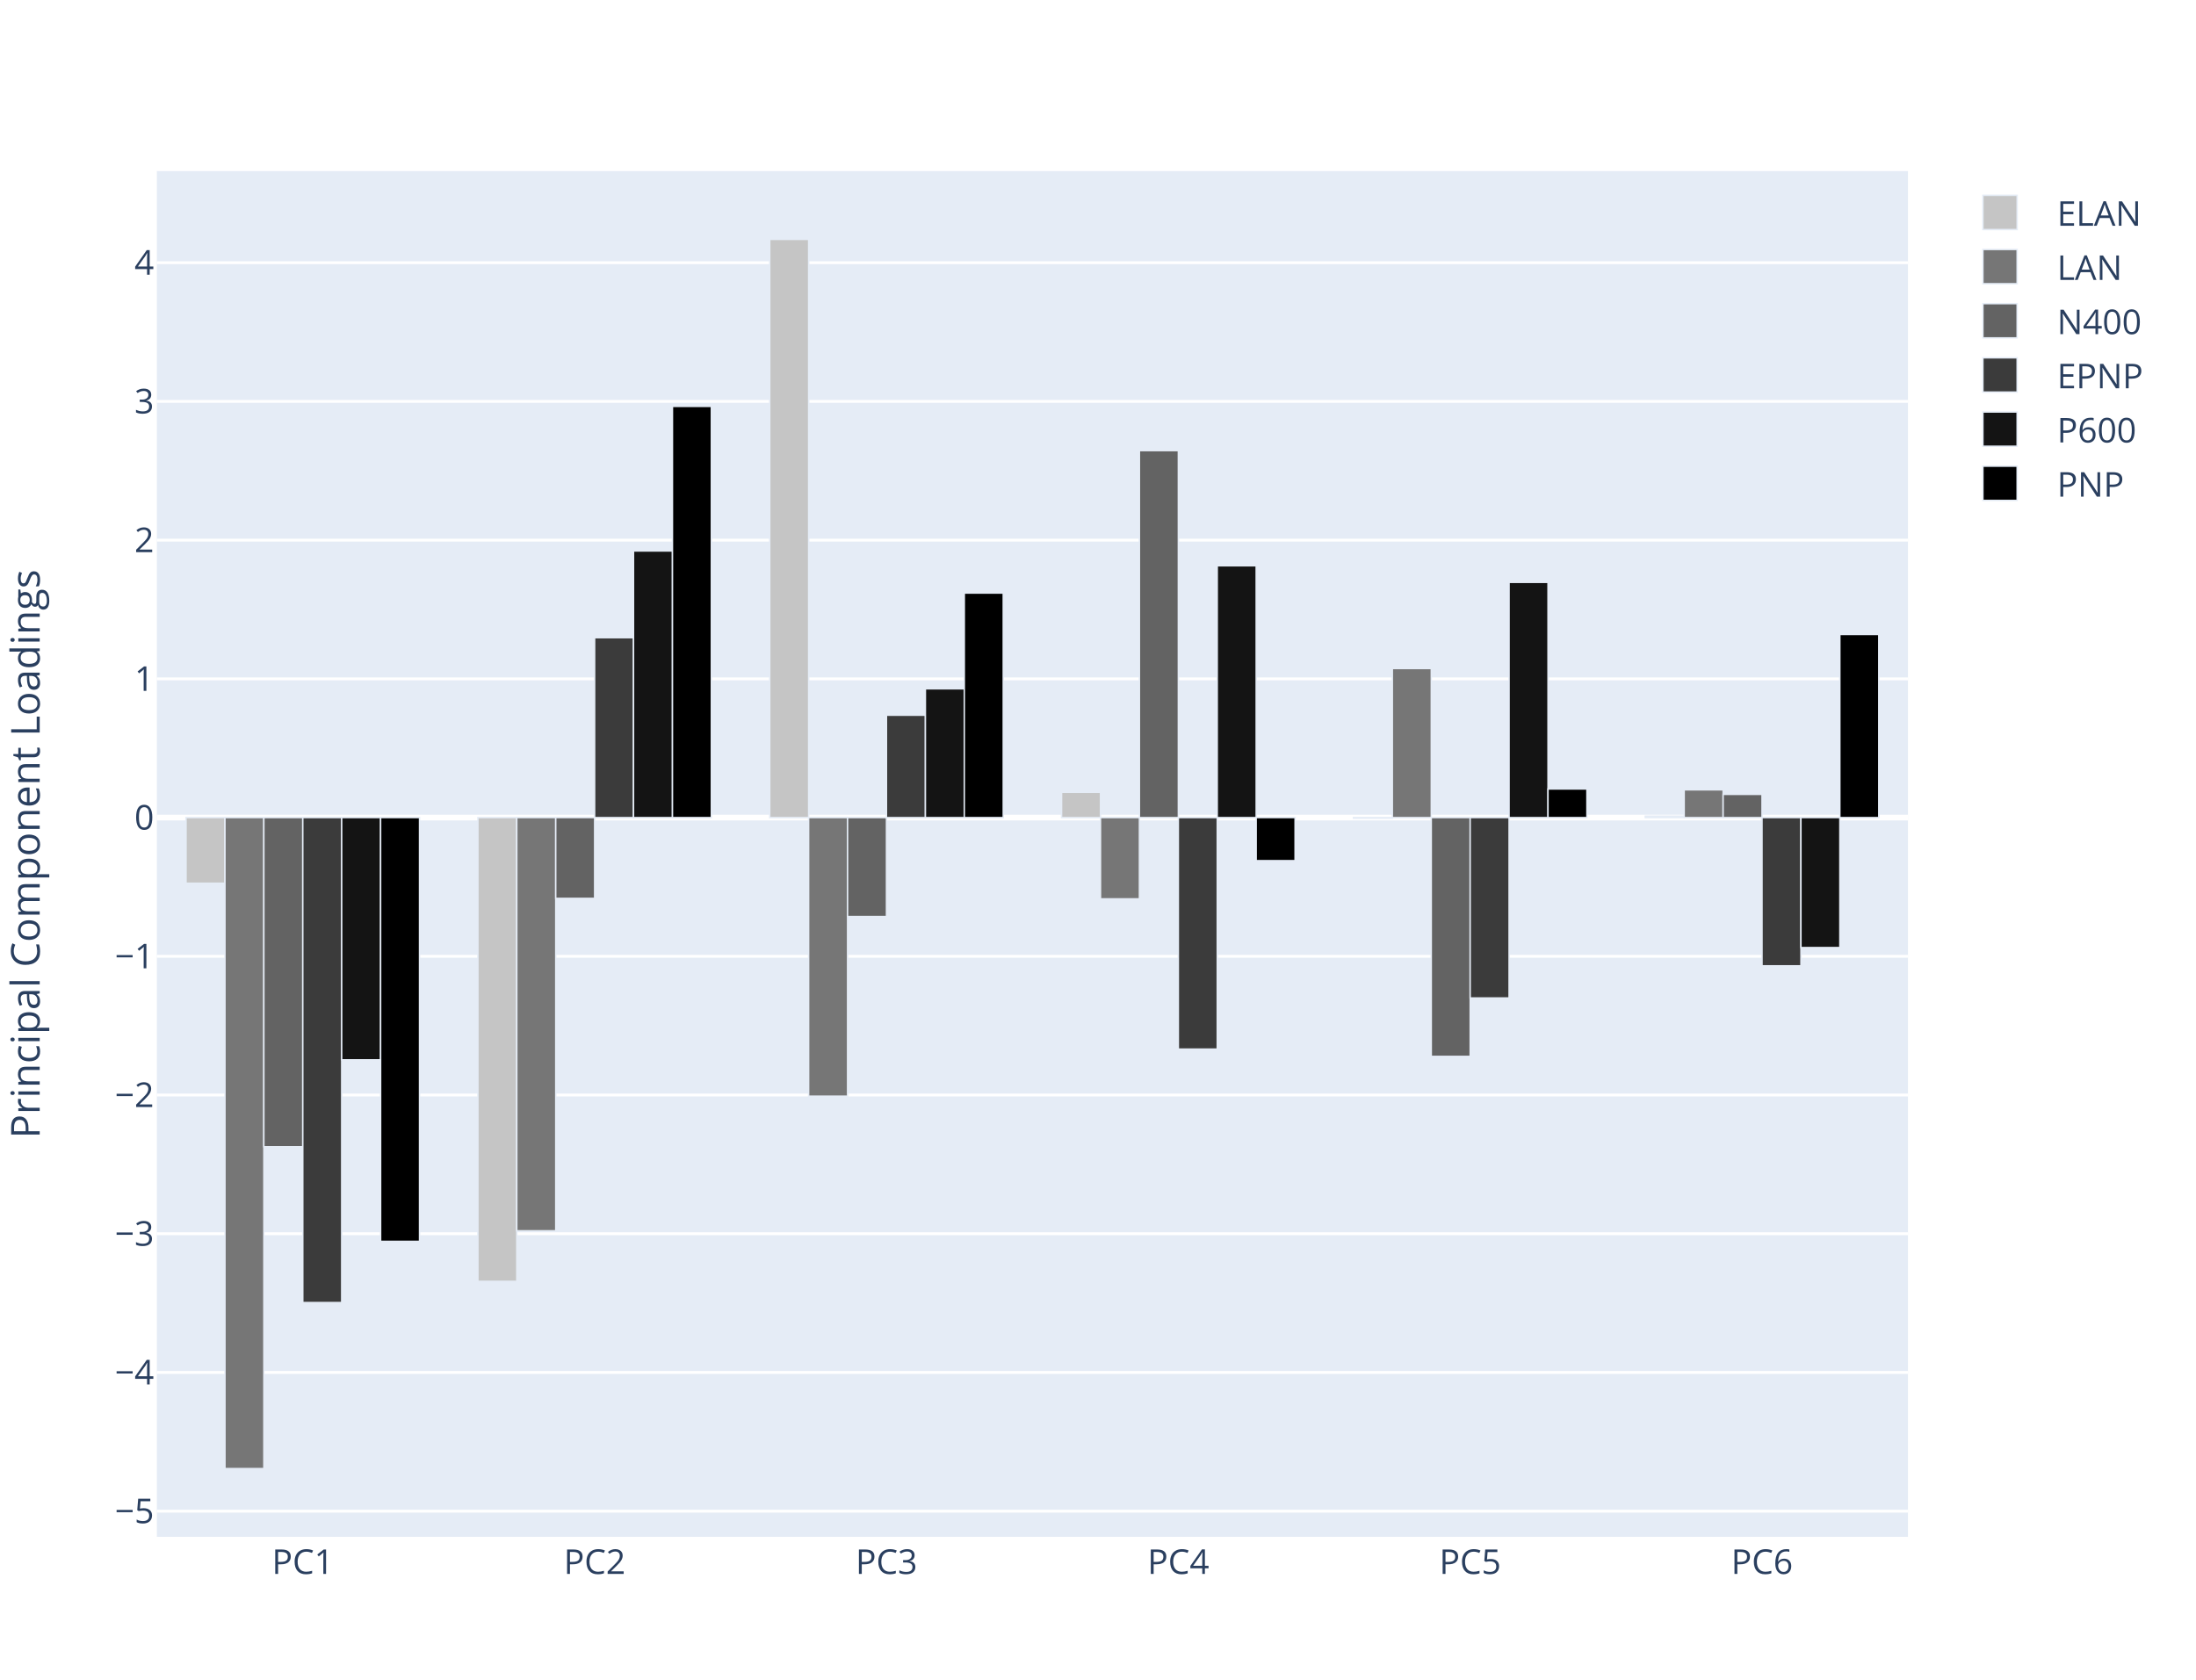
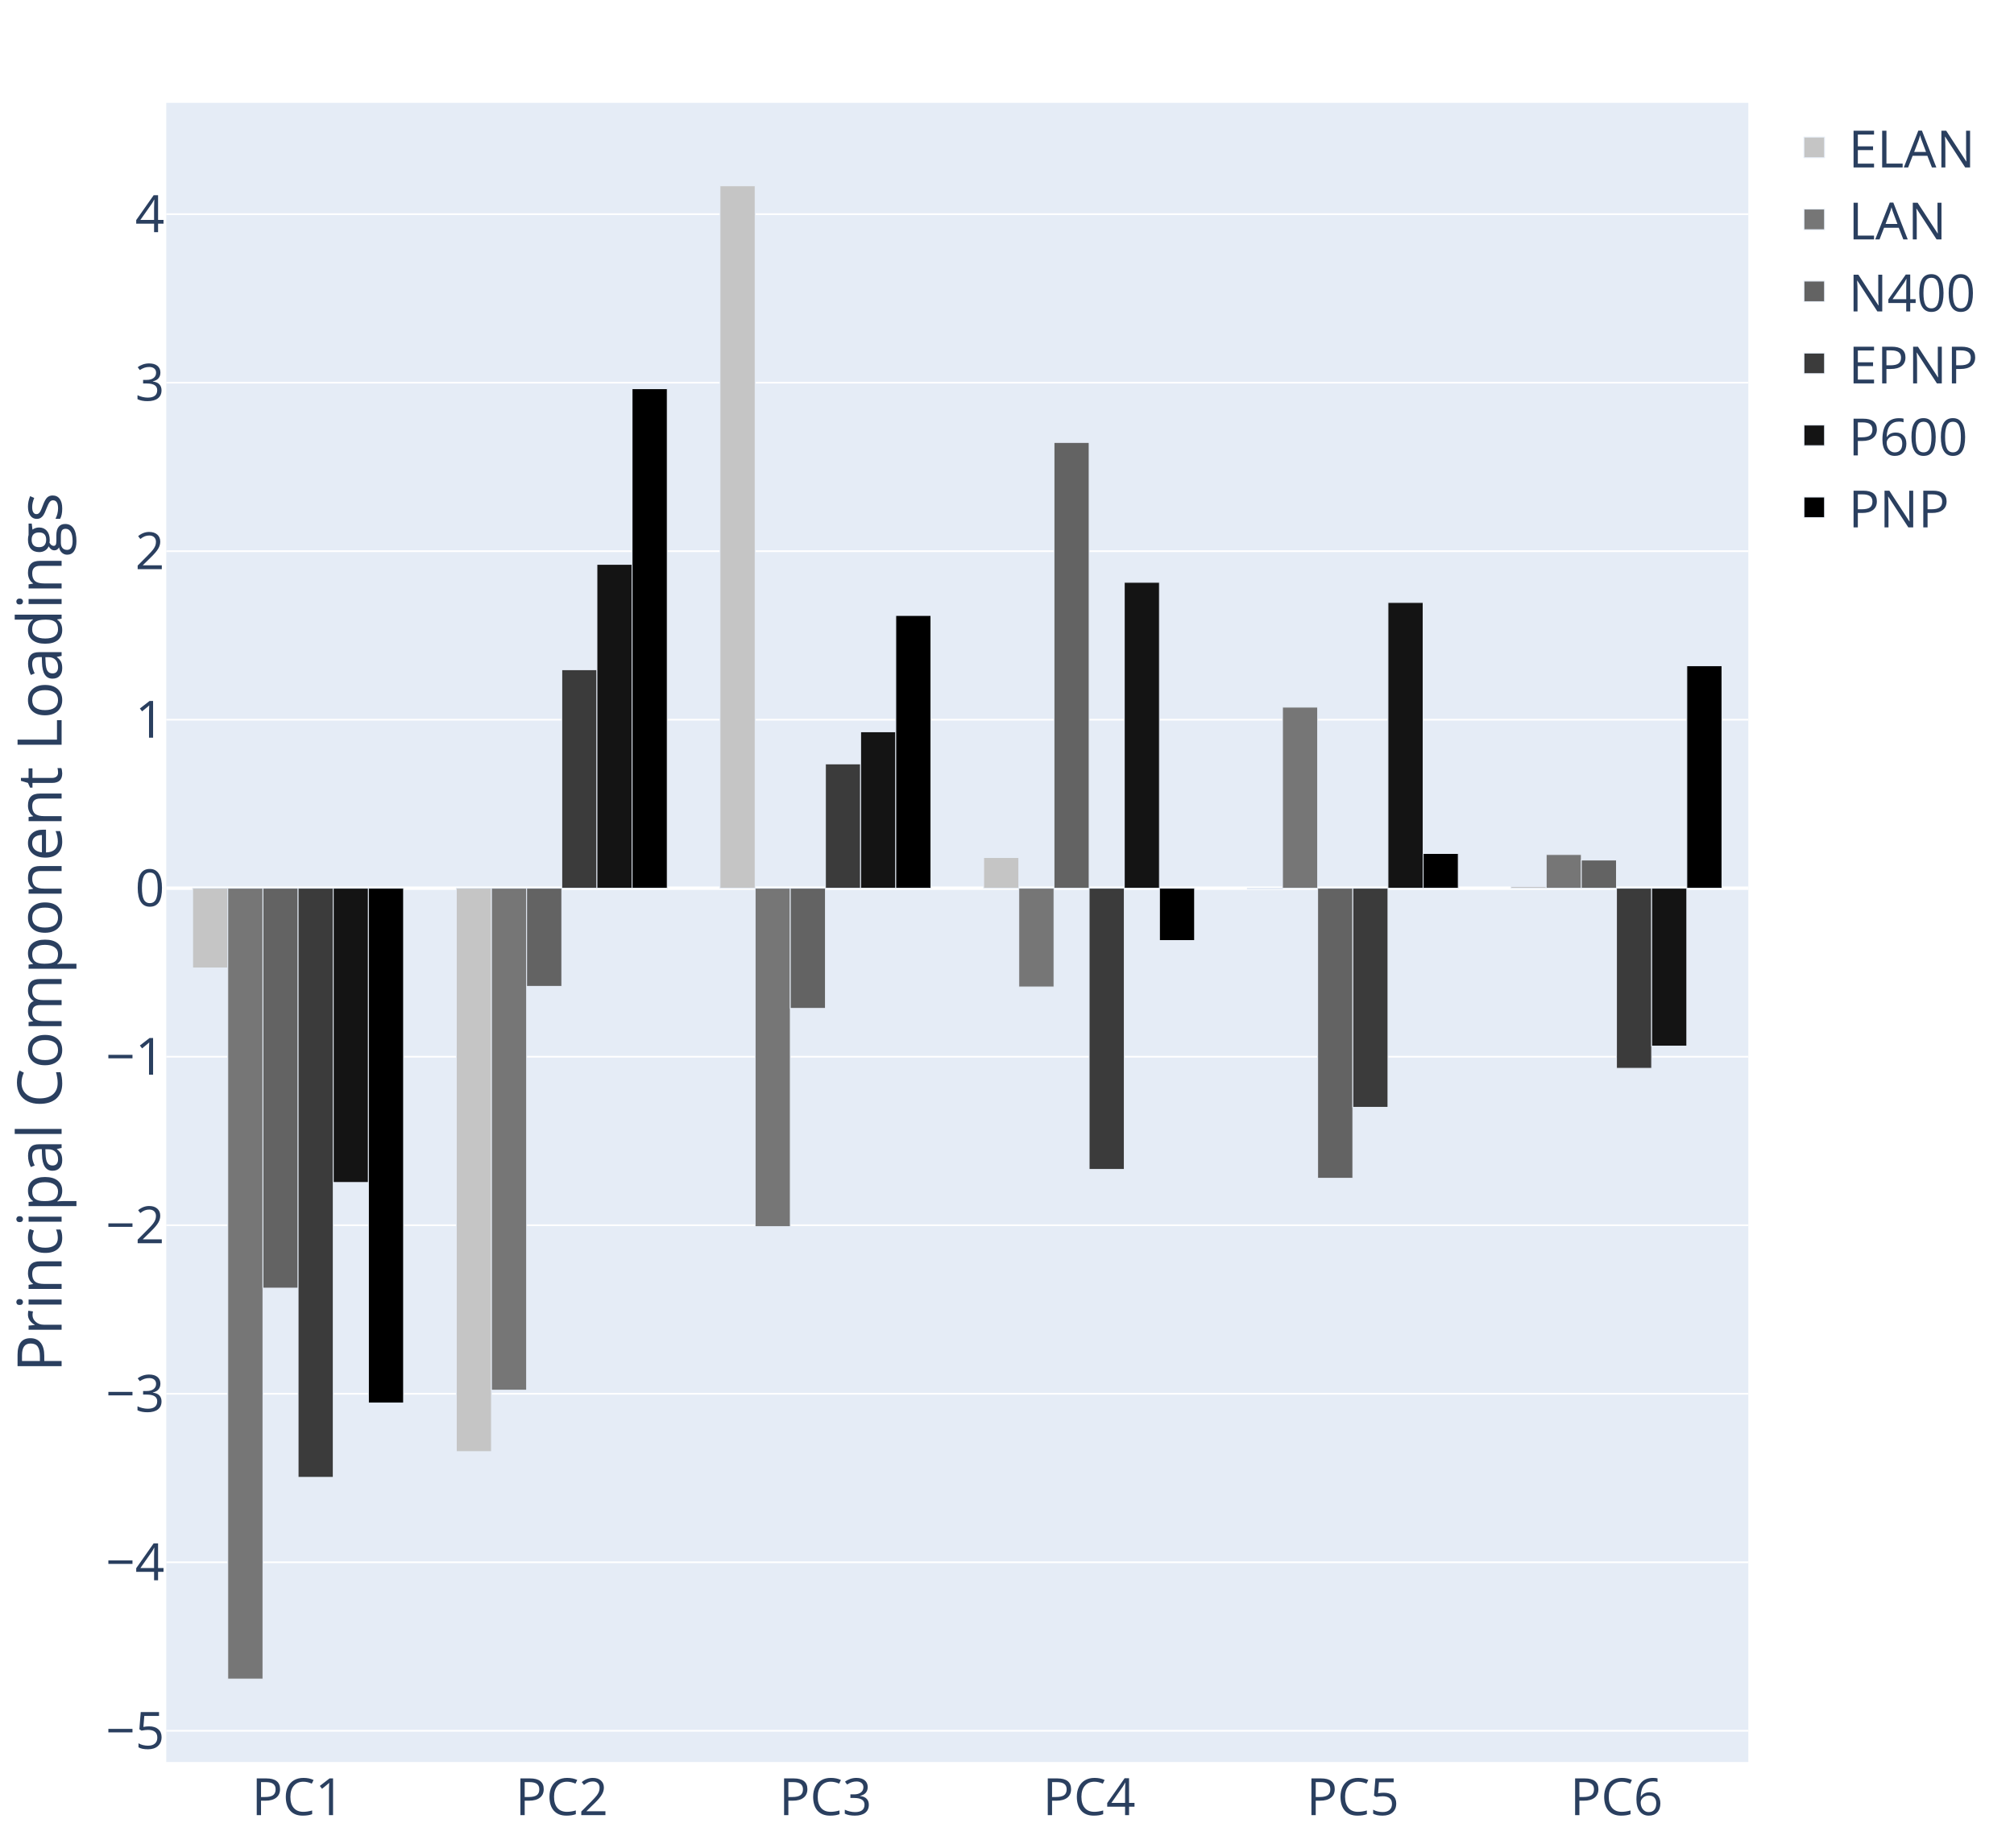
- <svg xmlns="http://www.w3.org/2000/svg" class="main-svg" width="770" height="589" style="">
-   <rect x="0" y="0" width="770" height="589" style="fill: rgb(255, 255, 255); fill-opacity: 1;" />
-   <defs id="defs-d20603">
+ <svg xmlns="http://www.w3.org/2000/svg" class="main-svg" width="1175" height="1078" style="">
+   <rect x="0" y="0" width="1175" height="1078" style="fill: rgb(255, 255, 255); fill-opacity: 1;" />
+   <defs id="defs-7749c0">
    <g class="clips">
-       <clipPath id="clipd20603xyplot" class="plotclip">
-         <rect width="614" height="479" />
+       <clipPath id="clip7749c0xyplot" class="plotclip">
+         <rect width="923" height="968" />
      </clipPath>
-       <clipPath class="axesclip" id="clipd20603x">
-         <rect x="55" y="0" width="614" height="589" />
+       <clipPath class="axesclip" id="clip7749c0x">
+         <rect x="97" y="0" width="923" height="1078" />
      </clipPath>
-       <clipPath class="axesclip" id="clipd20603y">
-         <rect x="0" y="60" width="770" height="479" />
+       <clipPath class="axesclip" id="clip7749c0y">
+         <rect x="0" y="60" width="1175" height="968" />
      </clipPath>
-       <clipPath class="axesclip" id="clipd20603xy">
-         <rect x="55" y="60" width="614" height="479" />
+       <clipPath class="axesclip" id="clip7749c0xy">
+         <rect x="97" y="60" width="923" height="968" />
      </clipPath>
    </g>
    <g class="gradients" />
    <g class="patterns" />
  </defs>
  <g class="bglayer">
-     <rect class="bg" x="55" y="60" width="614" height="479" style="fill: rgb(229, 236, 246); fill-opacity: 1; stroke-width: 0;" />
+     <rect class="bg" x="97" y="60" width="923" height="968" style="fill: rgb(229, 236, 246); fill-opacity: 1; stroke-width: 0;" />
  </g>
  <g class="layer-below">
    <g class="imagelayer" />
    <g class="shapelayer" />
  </g>
  <g class="cartesianlayer">
    <g class="subplot xy">
      <g class="layer-subplot">
        <g class="shapelayer" />
        <g class="imagelayer" />
      </g>
      <g class="gridlayer">
        <g class="x" />
        <g class="y">
-           <path class="ygrid crisp" transform="translate(0,529.99)" d="M55,0h614" style="stroke: rgb(255, 255, 255); stroke-opacity: 1; stroke-width: 1px;" />
-           <path class="ygrid crisp" transform="translate(0,481.34)" d="M55,0h614" style="stroke: rgb(255, 255, 255); stroke-opacity: 1; stroke-width: 1px;" />
-           <path class="ygrid crisp" transform="translate(0,432.69)" d="M55,0h614" style="stroke: rgb(255, 255, 255); stroke-opacity: 1; stroke-width: 1px;" />
-           <path class="ygrid crisp" transform="translate(0,384.04)" d="M55,0h614" style="stroke: rgb(255, 255, 255); stroke-opacity: 1; stroke-width: 1px;" />
-           <path class="ygrid crisp" transform="translate(0,335.39)" d="M55,0h614" style="stroke: rgb(255, 255, 255); stroke-opacity: 1; stroke-width: 1px;" />
-           <path class="ygrid crisp" transform="translate(0,238.09)" d="M55,0h614" style="stroke: rgb(255, 255, 255); stroke-opacity: 1; stroke-width: 1px;" />
-           <path class="ygrid crisp" transform="translate(0,189.44)" d="M55,0h614" style="stroke: rgb(255, 255, 255); stroke-opacity: 1; stroke-width: 1px;" />
-           <path class="ygrid crisp" transform="translate(0,140.78)" d="M55,0h614" style="stroke: rgb(255, 255, 255); stroke-opacity: 1; stroke-width: 1px;" />
-           <path class="ygrid crisp" transform="translate(0,92.13)" d="M55,0h614" style="stroke: rgb(255, 255, 255); stroke-opacity: 1; stroke-width: 1px;" />
+           <path class="ygrid crisp" transform="translate(0,1009.79)" d="M97,0h923" style="stroke: rgb(255, 255, 255); stroke-opacity: 1; stroke-width: 1px;" />
+           <path class="ygrid crisp" transform="translate(0,911.48)" d="M97,0h923" style="stroke: rgb(255, 255, 255); stroke-opacity: 1; stroke-width: 1px;" />
+           <path class="ygrid crisp" transform="translate(0,813.16)" d="M97,0h923" style="stroke: rgb(255, 255, 255); stroke-opacity: 1; stroke-width: 1px;" />
+           <path class="ygrid crisp" transform="translate(0,714.84)" d="M97,0h923" style="stroke: rgb(255, 255, 255); stroke-opacity: 1; stroke-width: 1px;" />
+           <path class="ygrid crisp" transform="translate(0,616.52)" d="M97,0h923" style="stroke: rgb(255, 255, 255); stroke-opacity: 1; stroke-width: 1px;" />
+           <path class="ygrid crisp" transform="translate(0,419.89)" d="M97,0h923" style="stroke: rgb(255, 255, 255); stroke-opacity: 1; stroke-width: 1px;" />
+           <path class="ygrid crisp" transform="translate(0,321.57)" d="M97,0h923" style="stroke: rgb(255, 255, 255); stroke-opacity: 1; stroke-width: 1px;" />
+           <path class="ygrid crisp" transform="translate(0,223.25)" d="M97,0h923" style="stroke: rgb(255, 255, 255); stroke-opacity: 1; stroke-width: 1px;" />
+           <path class="ygrid crisp" transform="translate(0,124.94)" d="M97,0h923" style="stroke: rgb(255, 255, 255); stroke-opacity: 1; stroke-width: 1px;" />
        </g>
      </g>
      <g class="zerolinelayer">
-         <path class="yzl zl crisp" transform="translate(0,286.74)" d="M55,0h614" style="stroke: rgb(255, 255, 255); stroke-opacity: 1; stroke-width: 2px;" />
+         <path class="yzl zl crisp" transform="translate(0,518.21)" d="M97,0h923" style="stroke: rgb(255, 255, 255); stroke-opacity: 1; stroke-width: 2px;" />
      </g>
      <path class="xlines-below" />
      <path class="ylines-below" />
      <g class="overlines-below" />
      <g class="xaxislayer-below" />
      <g class="yaxislayer-below" />
      <g class="overaxes-below" />
-       <g class="plot" transform="translate(55,60)" clip-path="url(#clipd20603xyplot)">
+       <g class="plot" transform="translate(97,60)" clip-path="url(#clip7749c0xyplot)">
        <g class="barlayer mlayer">
          <g class="trace bars" style="opacity: 1;">
            <g class="points">
              <g class="point">
-                 <path d="M10.23,226.74V249.76H23.88V226.74Z" style="vector-effect: non-scaling-stroke; opacity: 1; stroke-width: 0.5px; fill: rgb(197, 197, 197); fill-opacity: 1; stroke: rgb(229, 236, 246); stroke-opacity: 1;" />
-               </g>
-               <g class="point">
-                 <path d="M112.57,226.74V389.39H126.21V226.74Z" style="vector-effect: non-scaling-stroke; opacity: 1; stroke-width: 0.5px; fill: rgb(197, 197, 197); fill-opacity: 1; stroke: rgb(229, 236, 246); stroke-opacity: 1;" />
-               </g>
-               <g class="point">
-                 <path d="M214.9,226.74V23.95H228.54V226.74Z" style="vector-effect: non-scaling-stroke; opacity: 1; stroke-width: 0.5px; fill: rgb(197, 197, 197); fill-opacity: 1; stroke: rgb(229, 236, 246); stroke-opacity: 1;" />
-               </g>
-               <g class="point">
-                 <path d="M317.23,226.74V217.88H330.88V226.74Z" style="vector-effect: non-scaling-stroke; opacity: 1; stroke-width: 0.5px; fill: rgb(197, 197, 197); fill-opacity: 1; stroke: rgb(229, 236, 246); stroke-opacity: 1;" />
-               </g>
-               <g class="point">
-                 <path d="M419.57,226.74V226.95H433.21V226.74Z" style="vector-effect: non-scaling-stroke; opacity: 1; stroke-width: 0.5px; fill: rgb(197, 197, 197); fill-opacity: 1; stroke: rgb(229, 236, 246); stroke-opacity: 1;" />
-               </g>
-               <g class="point">
-                 <path d="M521.9,226.74V226.24H535.54V226.74Z" style="vector-effect: non-scaling-stroke; opacity: 1; stroke-width: 0.5px; fill: rgb(197, 197, 197); fill-opacity: 1; stroke: rgb(229, 236, 246); stroke-opacity: 1;" />
-               </g>
-             </g>
-           </g>
-           <g class="trace bars" style="opacity: 1;">
-             <g class="points">
-               <g class="point">
-                 <path d="M23.88,226.74V455.05H37.52V226.74Z" style="vector-effect: non-scaling-stroke; opacity: 1; stroke-width: 0.5px; fill: rgb(118, 118, 118); fill-opacity: 1; stroke: rgb(229, 236, 246); stroke-opacity: 1;" />
-               </g>
-               <g class="point">
-                 <path d="M126.21,226.74V371.66H139.86V226.74Z" style="vector-effect: non-scaling-stroke; opacity: 1; stroke-width: 0.5px; fill: rgb(118, 118, 118); fill-opacity: 1; stroke: rgb(229, 236, 246); stroke-opacity: 1;" />
-               </g>
-               <g class="point">
-                 <path d="M228.54,226.74V324.44H242.19V226.74Z" style="vector-effect: non-scaling-stroke; opacity: 1; stroke-width: 0.5px; fill: rgb(118, 118, 118); fill-opacity: 1; stroke: rgb(229, 236, 246); stroke-opacity: 1;" />
-               </g>
-               <g class="point">
-                 <path d="M330.88,226.74V255.24H344.52V226.74Z" style="vector-effect: non-scaling-stroke; opacity: 1; stroke-width: 0.5px; fill: rgb(118, 118, 118); fill-opacity: 1; stroke: rgb(229, 236, 246); stroke-opacity: 1;" />
-               </g>
-               <g class="point">
-                 <path d="M433.21,226.74V174.46H446.86V226.74Z" style="vector-effect: non-scaling-stroke; opacity: 1; stroke-width: 0.5px; fill: rgb(118, 118, 118); fill-opacity: 1; stroke: rgb(229, 236, 246); stroke-opacity: 1;" />
-               </g>
-               <g class="point">
-                 <path d="M535.54,226.74V217.01H549.19V226.74Z" style="vector-effect: non-scaling-stroke; opacity: 1; stroke-width: 0.5px; fill: rgb(118, 118, 118); fill-opacity: 1; stroke: rgb(229, 236, 246); stroke-opacity: 1;" />
-               </g>
-             </g>
-           </g>
-           <g class="trace bars" style="opacity: 1;">
-             <g class="points">
-               <g class="point">
-                 <path d="M37.52,226.74V342.19H51.17V226.74Z" style="vector-effect: non-scaling-stroke; opacity: 1; stroke-width: 0.5px; fill: rgb(99, 99, 99); fill-opacity: 1; stroke: rgb(229, 236, 246); stroke-opacity: 1;" />
-               </g>
-               <g class="point">
-                 <path d="M139.86,226.74V255.07H153.5V226.74Z" style="vector-effect: non-scaling-stroke; opacity: 1; stroke-width: 0.5px; fill: rgb(99, 99, 99); fill-opacity: 1; stroke: rgb(229, 236, 246); stroke-opacity: 1;" />
-               </g>
-               <g class="point">
-                 <path d="M242.19,226.74V261.44H255.83V226.74Z" style="vector-effect: non-scaling-stroke; opacity: 1; stroke-width: 0.5px; fill: rgb(99, 99, 99); fill-opacity: 1; stroke: rgb(229, 236, 246); stroke-opacity: 1;" />
-               </g>
-               <g class="point">
-                 <path d="M344.52,226.74V98.04H358.17V226.74Z" style="vector-effect: non-scaling-stroke; opacity: 1; stroke-width: 0.5px; fill: rgb(99, 99, 99); fill-opacity: 1; stroke: rgb(229, 236, 246); stroke-opacity: 1;" />
-               </g>
-               <g class="point">
-                 <path d="M446.86,226.74V310.49H460.5V226.74Z" style="vector-effect: non-scaling-stroke; opacity: 1; stroke-width: 0.5px; fill: rgb(99, 99, 99); fill-opacity: 1; stroke: rgb(229, 236, 246); stroke-opacity: 1;" />
-               </g>
-               <g class="point">
-                 <path d="M549.19,226.74V218.6H562.83V226.74Z" style="vector-effect: non-scaling-stroke; opacity: 1; stroke-width: 0.5px; fill: rgb(99, 99, 99); fill-opacity: 1; stroke: rgb(229, 236, 246); stroke-opacity: 1;" />
-               </g>
-             </g>
-           </g>
-           <g class="trace bars" style="opacity: 1;">
-             <g class="points">
-               <g class="point">
-                 <path d="M51.17,226.74V396.82H64.81V226.74Z" style="vector-effect: non-scaling-stroke; opacity: 1; stroke-width: 0.5px; fill: rgb(59, 59, 59); fill-opacity: 1; stroke: rgb(229, 236, 246); stroke-opacity: 1;" />
-               </g>
-               <g class="point">
-                 <path d="M153.5,226.74V163.65H167.14V226.74Z" style="vector-effect: non-scaling-stroke; opacity: 1; stroke-width: 0.5px; fill: rgb(59, 59, 59); fill-opacity: 1; stroke: rgb(229, 236, 246); stroke-opacity: 1;" />
-               </g>
-               <g class="point">
-                 <path d="M255.83,226.74V190.84H269.48V226.74Z" style="vector-effect: non-scaling-stroke; opacity: 1; stroke-width: 0.5px; fill: rgb(59, 59, 59); fill-opacity: 1; stroke: rgb(229, 236, 246); stroke-opacity: 1;" />
-               </g>
-               <g class="point">
-                 <path d="M358.17,226.74V307.93H371.81V226.74Z" style="vector-effect: non-scaling-stroke; opacity: 1; stroke-width: 0.5px; fill: rgb(59, 59, 59); fill-opacity: 1; stroke: rgb(229, 236, 246); stroke-opacity: 1;" />
-               </g>
-               <g class="point">
-                 <path d="M460.5,226.74V290H474.14V226.74Z" style="vector-effect: non-scaling-stroke; opacity: 1; stroke-width: 0.5px; fill: rgb(59, 59, 59); fill-opacity: 1; stroke: rgb(229, 236, 246); stroke-opacity: 1;" />
-               </g>
-               <g class="point">
-                 <path d="M562.83,226.74V278.73H576.48V226.74Z" style="vector-effect: non-scaling-stroke; opacity: 1; stroke-width: 0.5px; fill: rgb(59, 59, 59); fill-opacity: 1; stroke: rgb(229, 236, 246); stroke-opacity: 1;" />
-               </g>
-             </g>
-           </g>
-           <g class="trace bars" style="opacity: 1;">
-             <g class="points">
-               <g class="point">
-                 <path d="M64.81,226.74V311.7H78.46V226.74Z" style="vector-effect: non-scaling-stroke; opacity: 1; stroke-width: 0.5px; fill: rgb(20, 20, 20); fill-opacity: 1; stroke: rgb(229, 236, 246); stroke-opacity: 1;" />
-               </g>
-               <g class="point">
-                 <path d="M167.14,226.74V133.24H180.79V226.74Z" style="vector-effect: non-scaling-stroke; opacity: 1; stroke-width: 0.5px; fill: rgb(20, 20, 20); fill-opacity: 1; stroke: rgb(229, 236, 246); stroke-opacity: 1;" />
-               </g>
-               <g class="point">
-                 <path d="M269.48,226.74V181.58H283.12V226.74Z" style="vector-effect: non-scaling-stroke; opacity: 1; stroke-width: 0.5px; fill: rgb(20, 20, 20); fill-opacity: 1; stroke: rgb(229, 236, 246); stroke-opacity: 1;" />
-               </g>
-               <g class="point">
-                 <path d="M371.81,226.74V138.43H385.46V226.74Z" style="vector-effect: non-scaling-stroke; opacity: 1; stroke-width: 0.5px; fill: rgb(20, 20, 20); fill-opacity: 1; stroke: rgb(229, 236, 246); stroke-opacity: 1;" />
-               </g>
-               <g class="point">
-                 <path d="M474.14,226.74V144.24H487.79V226.74Z" style="vector-effect: non-scaling-stroke; opacity: 1; stroke-width: 0.5px; fill: rgb(20, 20, 20); fill-opacity: 1; stroke: rgb(229, 236, 246); stroke-opacity: 1;" />
-               </g>
-               <g class="point">
-                 <path d="M576.48,226.74V272.32H590.12V226.74Z" style="vector-effect: non-scaling-stroke; opacity: 1; stroke-width: 0.5px; fill: rgb(20, 20, 20); fill-opacity: 1; stroke: rgb(229, 236, 246); stroke-opacity: 1;" />
-               </g>
-             </g>
-           </g>
-           <g class="trace bars" style="opacity: 1;">
-             <g class="points">
-               <g class="point">
-                 <path d="M78.46,226.74V375.36H92.1V226.74Z" style="vector-effect: non-scaling-stroke; opacity: 1; stroke-width: 0.5px; fill: rgb(0, 0, 0); fill-opacity: 1; stroke: rgb(229, 236, 246); stroke-opacity: 1;" />
-               </g>
-               <g class="point">
-                 <path d="M180.79,226.74V82.53H194.43V226.74Z" style="vector-effect: non-scaling-stroke; opacity: 1; stroke-width: 0.5px; fill: rgb(0, 0, 0); fill-opacity: 1; stroke: rgb(229, 236, 246); stroke-opacity: 1;" />
-               </g>
-               <g class="point">
-                 <path d="M283.12,226.74V148H296.77V226.74Z" style="vector-effect: non-scaling-stroke; opacity: 1; stroke-width: 0.5px; fill: rgb(0, 0, 0); fill-opacity: 1; stroke: rgb(229, 236, 246); stroke-opacity: 1;" />
-               </g>
-               <g class="point">
-                 <path d="M385.46,226.74V241.84H399.1V226.74Z" style="vector-effect: non-scaling-stroke; opacity: 1; stroke-width: 0.5px; fill: rgb(0, 0, 0); fill-opacity: 1; stroke: rgb(229, 236, 246); stroke-opacity: 1;" />
-               </g>
-               <g class="point">
-                 <path d="M487.79,226.74V216.71H501.43V226.74Z" style="vector-effect: non-scaling-stroke; opacity: 1; stroke-width: 0.5px; fill: rgb(0, 0, 0); fill-opacity: 1; stroke: rgb(229, 236, 246); stroke-opacity: 1;" />
-               </g>
-               <g class="point">
-                 <path d="M590.12,226.74V162.51H603.77V226.74Z" style="vector-effect: non-scaling-stroke; opacity: 1; stroke-width: 0.5px; fill: rgb(0, 0, 0); fill-opacity: 1; stroke: rgb(229, 236, 246); stroke-opacity: 1;" />
+                 <path d="M15.38,458.21V504.74H35.89V458.21Z" style="vector-effect: non-scaling-stroke; opacity: 1; stroke-width: 0.5px; fill: rgb(197, 197, 197); fill-opacity: 1; stroke: rgb(229, 236, 246); stroke-opacity: 1;" />
+               </g>
+               <g class="point">
+                 <path d="M169.22,458.21V786.91H189.73V458.21Z" style="vector-effect: non-scaling-stroke; opacity: 1; stroke-width: 0.5px; fill: rgb(197, 197, 197); fill-opacity: 1; stroke: rgb(229, 236, 246); stroke-opacity: 1;" />
+               </g>
+               <g class="point">
+                 <path d="M323.05,458.21V48.4H343.56V458.21Z" style="vector-effect: non-scaling-stroke; opacity: 1; stroke-width: 0.5px; fill: rgb(197, 197, 197); fill-opacity: 1; stroke: rgb(229, 236, 246); stroke-opacity: 1;" />
+               </g>
+               <g class="point">
+                 <path d="M476.88,458.21V440.31H497.39V458.21Z" style="vector-effect: non-scaling-stroke; opacity: 1; stroke-width: 0.5px; fill: rgb(197, 197, 197); fill-opacity: 1; stroke: rgb(229, 236, 246); stroke-opacity: 1;" />
+               </g>
+               <g class="point">
+                 <path d="M630.72,458.21V458.63H651.23V458.21Z" style="vector-effect: non-scaling-stroke; opacity: 1; stroke-width: 0.5px; fill: rgb(197, 197, 197); fill-opacity: 1; stroke: rgb(229, 236, 246); stroke-opacity: 1;" />
+               </g>
+               <g class="point">
+                 <path d="M784.55,458.21V457.21H805.06V458.21Z" style="vector-effect: non-scaling-stroke; opacity: 1; stroke-width: 0.5px; fill: rgb(197, 197, 197); fill-opacity: 1; stroke: rgb(229, 236, 246); stroke-opacity: 1;" />
+               </g>
+             </g>
+           </g>
+           <g class="trace bars" style="opacity: 1;">
+             <g class="points">
+               <g class="point">
+                 <path d="M35.89,458.21V919.6H56.41V458.21Z" style="vector-effect: non-scaling-stroke; opacity: 1; stroke-width: 0.5px; fill: rgb(118, 118, 118); fill-opacity: 1; stroke: rgb(229, 236, 246); stroke-opacity: 1;" />
+               </g>
+               <g class="point">
+                 <path d="M189.73,458.21V751.08H210.24V458.21Z" style="vector-effect: non-scaling-stroke; opacity: 1; stroke-width: 0.5px; fill: rgb(118, 118, 118); fill-opacity: 1; stroke: rgb(229, 236, 246); stroke-opacity: 1;" />
+               </g>
+               <g class="point">
+                 <path d="M343.56,458.21V655.66H364.07V458.21Z" style="vector-effect: non-scaling-stroke; opacity: 1; stroke-width: 0.5px; fill: rgb(118, 118, 118); fill-opacity: 1; stroke: rgb(229, 236, 246); stroke-opacity: 1;" />
+               </g>
+               <g class="point">
+                 <path d="M497.39,458.21V515.82H517.91V458.21Z" style="vector-effect: non-scaling-stroke; opacity: 1; stroke-width: 0.5px; fill: rgb(118, 118, 118); fill-opacity: 1; stroke: rgb(229, 236, 246); stroke-opacity: 1;" />
+               </g>
+               <g class="point">
+                 <path d="M651.23,458.21V352.57H671.74V458.21Z" style="vector-effect: non-scaling-stroke; opacity: 1; stroke-width: 0.5px; fill: rgb(118, 118, 118); fill-opacity: 1; stroke: rgb(229, 236, 246); stroke-opacity: 1;" />
+               </g>
+               <g class="point">
+                 <path d="M805.06,458.21V438.56H825.57V458.21Z" style="vector-effect: non-scaling-stroke; opacity: 1; stroke-width: 0.5px; fill: rgb(118, 118, 118); fill-opacity: 1; stroke: rgb(229, 236, 246); stroke-opacity: 1;" />
+               </g>
+             </g>
+           </g>
+           <g class="trace bars" style="opacity: 1;">
+             <g class="points">
+               <g class="point">
+                 <path d="M56.41,458.21V691.52H76.92V458.21Z" style="vector-effect: non-scaling-stroke; opacity: 1; stroke-width: 0.5px; fill: rgb(99, 99, 99); fill-opacity: 1; stroke: rgb(229, 236, 246); stroke-opacity: 1;" />
+               </g>
+               <g class="point">
+                 <path d="M210.24,458.21V515.47H230.75V458.21Z" style="vector-effect: non-scaling-stroke; opacity: 1; stroke-width: 0.5px; fill: rgb(99, 99, 99); fill-opacity: 1; stroke: rgb(229, 236, 246); stroke-opacity: 1;" />
+               </g>
+               <g class="point">
+                 <path d="M364.07,458.21V528.33H384.58V458.21Z" style="vector-effect: non-scaling-stroke; opacity: 1; stroke-width: 0.5px; fill: rgb(99, 99, 99); fill-opacity: 1; stroke: rgb(229, 236, 246); stroke-opacity: 1;" />
+               </g>
+               <g class="point">
+                 <path d="M517.91,458.21V198.14H538.42V458.21Z" style="vector-effect: non-scaling-stroke; opacity: 1; stroke-width: 0.5px; fill: rgb(99, 99, 99); fill-opacity: 1; stroke: rgb(229, 236, 246); stroke-opacity: 1;" />
+               </g>
+               <g class="point">
+                 <path d="M671.74,458.21V627.45H692.25V458.21Z" style="vector-effect: non-scaling-stroke; opacity: 1; stroke-width: 0.5px; fill: rgb(99, 99, 99); fill-opacity: 1; stroke: rgb(229, 236, 246); stroke-opacity: 1;" />
+               </g>
+               <g class="point">
+                 <path d="M825.57,458.21V441.77H846.08V458.21Z" style="vector-effect: non-scaling-stroke; opacity: 1; stroke-width: 0.5px; fill: rgb(99, 99, 99); fill-opacity: 1; stroke: rgb(229, 236, 246); stroke-opacity: 1;" />
+               </g>
+             </g>
+           </g>
+           <g class="trace bars" style="opacity: 1;">
+             <g class="points">
+               <g class="point">
+                 <path d="M76.92,458.21V801.93H97.43V458.21Z" style="vector-effect: non-scaling-stroke; opacity: 1; stroke-width: 0.5px; fill: rgb(59, 59, 59); fill-opacity: 1; stroke: rgb(229, 236, 246); stroke-opacity: 1;" />
+               </g>
+               <g class="point">
+                 <path d="M230.75,458.21V330.73H251.26V458.21Z" style="vector-effect: non-scaling-stroke; opacity: 1; stroke-width: 0.5px; fill: rgb(59, 59, 59); fill-opacity: 1; stroke: rgb(229, 236, 246); stroke-opacity: 1;" />
+               </g>
+               <g class="point">
+                 <path d="M384.58,458.21V385.67H405.09V458.21Z" style="vector-effect: non-scaling-stroke; opacity: 1; stroke-width: 0.5px; fill: rgb(59, 59, 59); fill-opacity: 1; stroke: rgb(229, 236, 246); stroke-opacity: 1;" />
+               </g>
+               <g class="point">
+                 <path d="M538.42,458.21V622.29H558.93V458.21Z" style="vector-effect: non-scaling-stroke; opacity: 1; stroke-width: 0.5px; fill: rgb(59, 59, 59); fill-opacity: 1; stroke: rgb(229, 236, 246); stroke-opacity: 1;" />
+               </g>
+               <g class="point">
+                 <path d="M692.25,458.21V586.05H712.76V458.21Z" style="vector-effect: non-scaling-stroke; opacity: 1; stroke-width: 0.5px; fill: rgb(59, 59, 59); fill-opacity: 1; stroke: rgb(229, 236, 246); stroke-opacity: 1;" />
+               </g>
+               <g class="point">
+                 <path d="M846.08,458.21V563.28H866.59V458.21Z" style="vector-effect: non-scaling-stroke; opacity: 1; stroke-width: 0.5px; fill: rgb(59, 59, 59); fill-opacity: 1; stroke: rgb(229, 236, 246); stroke-opacity: 1;" />
+               </g>
+             </g>
+           </g>
+           <g class="trace bars" style="opacity: 1;">
+             <g class="points">
+               <g class="point">
+                 <path d="M97.43,458.21V629.9H117.94V458.21Z" style="vector-effect: non-scaling-stroke; opacity: 1; stroke-width: 0.5px; fill: rgb(20, 20, 20); fill-opacity: 1; stroke: rgb(229, 236, 246); stroke-opacity: 1;" />
+               </g>
+               <g class="point">
+                 <path d="M251.26,458.21V269.26H271.77V458.21Z" style="vector-effect: non-scaling-stroke; opacity: 1; stroke-width: 0.5px; fill: rgb(20, 20, 20); fill-opacity: 1; stroke: rgb(229, 236, 246); stroke-opacity: 1;" />
+               </g>
+               <g class="point">
+                 <path d="M405.09,458.21V366.94H425.61V458.21Z" style="vector-effect: non-scaling-stroke; opacity: 1; stroke-width: 0.5px; fill: rgb(20, 20, 20); fill-opacity: 1; stroke: rgb(229, 236, 246); stroke-opacity: 1;" />
+               </g>
+               <g class="point">
+                 <path d="M558.93,458.21V279.75H579.44V458.21Z" style="vector-effect: non-scaling-stroke; opacity: 1; stroke-width: 0.5px; fill: rgb(20, 20, 20); fill-opacity: 1; stroke: rgb(229, 236, 246); stroke-opacity: 1;" />
+               </g>
+               <g class="point">
+                 <path d="M712.76,458.21V291.5H733.27V458.21Z" style="vector-effect: non-scaling-stroke; opacity: 1; stroke-width: 0.5px; fill: rgb(20, 20, 20); fill-opacity: 1; stroke: rgb(229, 236, 246); stroke-opacity: 1;" />
+               </g>
+               <g class="point">
+                 <path d="M866.59,458.21V550.33H887.11V458.21Z" style="vector-effect: non-scaling-stroke; opacity: 1; stroke-width: 0.5px; fill: rgb(20, 20, 20); fill-opacity: 1; stroke: rgb(229, 236, 246); stroke-opacity: 1;" />
+               </g>
+             </g>
+           </g>
+           <g class="trace bars" style="opacity: 1;">
+             <g class="points">
+               <g class="point">
+                 <path d="M117.94,458.21V758.56H138.45V458.21Z" style="vector-effect: non-scaling-stroke; opacity: 1; stroke-width: 0.5px; fill: rgb(0, 0, 0); fill-opacity: 1; stroke: rgb(229, 236, 246); stroke-opacity: 1;" />
+               </g>
+               <g class="point">
+                 <path d="M271.77,458.21V166.79H292.28V458.21Z" style="vector-effect: non-scaling-stroke; opacity: 1; stroke-width: 0.5px; fill: rgb(0, 0, 0); fill-opacity: 1; stroke: rgb(229, 236, 246); stroke-opacity: 1;" />
+               </g>
+               <g class="point">
+                 <path d="M425.61,458.21V299.09H446.12V458.21Z" style="vector-effect: non-scaling-stroke; opacity: 1; stroke-width: 0.5px; fill: rgb(0, 0, 0); fill-opacity: 1; stroke: rgb(229, 236, 246); stroke-opacity: 1;" />
+               </g>
+               <g class="point">
+                 <path d="M579.44,458.21V488.74H599.95V458.21Z" style="vector-effect: non-scaling-stroke; opacity: 1; stroke-width: 0.5px; fill: rgb(0, 0, 0); fill-opacity: 1; stroke: rgb(229, 236, 246); stroke-opacity: 1;" />
+               </g>
+               <g class="point">
+                 <path d="M733.27,458.21V437.94H753.78V458.21Z" style="vector-effect: non-scaling-stroke; opacity: 1; stroke-width: 0.5px; fill: rgb(0, 0, 0); fill-opacity: 1; stroke: rgb(229, 236, 246); stroke-opacity: 1;" />
+               </g>
+               <g class="point">
+                 <path d="M887.11,458.21V328.41H907.62V458.21Z" style="vector-effect: non-scaling-stroke; opacity: 1; stroke-width: 0.5px; fill: rgb(0, 0, 0); fill-opacity: 1; stroke: rgb(229, 236, 246); stroke-opacity: 1;" />
              </g>
            </g>
          </g>
        </g>
      </g>
      <g class="overplot" />
      <path class="xlines-above crisp" d="M0,0" style="fill: none;" />
      <path class="ylines-above crisp" d="M0,0" style="fill: none;" />
      <g class="overlines-above" />
      <g class="xaxislayer-above">
        <g class="xtick">
-           <text text-anchor="middle" x="0" y="552" transform="translate(106.17,0)" style="font-family: 'Open Sans', verdana, arial, sans-serif; font-size: 12px; fill: rgb(42, 63, 95); fill-opacity: 1; white-space: pre; opacity: 1;">PC1</text>
-         </g>
-         <g class="xtick">
-           <text text-anchor="middle" x="0" y="552" transform="translate(208.5,0)" style="font-family: 'Open Sans', verdana, arial, sans-serif; font-size: 12px; fill: rgb(42, 63, 95); fill-opacity: 1; white-space: pre; opacity: 1;">PC2</text>
-         </g>
-         <g class="xtick">
-           <text text-anchor="middle" x="0" y="552" transform="translate(310.83,0)" style="font-family: 'Open Sans', verdana, arial, sans-serif; font-size: 12px; fill: rgb(42, 63, 95); fill-opacity: 1; white-space: pre; opacity: 1;">PC3</text>
-         </g>
-         <g class="xtick">
-           <text text-anchor="middle" x="0" y="552" transform="translate(413.17,0)" style="font-family: 'Open Sans', verdana, arial, sans-serif; font-size: 12px; fill: rgb(42, 63, 95); fill-opacity: 1; white-space: pre; opacity: 1;">PC4</text>
-         </g>
-         <g class="xtick">
-           <text text-anchor="middle" x="0" y="552" transform="translate(515.5,0)" style="font-family: 'Open Sans', verdana, arial, sans-serif; font-size: 12px; fill: rgb(42, 63, 95); fill-opacity: 1; white-space: pre; opacity: 1;">PC5</text>
-         </g>
-         <g class="xtick">
-           <text text-anchor="middle" x="0" y="552" transform="translate(617.83,0)" style="font-family: 'Open Sans', verdana, arial, sans-serif; font-size: 12px; fill: rgb(42, 63, 95); fill-opacity: 1; white-space: pre; opacity: 1;">PC6</text>
+           <text text-anchor="middle" x="0" y="1059" transform="translate(173.92,0)" style="font-family: 'Open Sans', verdana, arial, sans-serif; font-size: 30px; fill: rgb(42, 63, 95); fill-opacity: 1; white-space: pre; opacity: 1;">PC1</text>
+         </g>
+         <g class="xtick">
+           <text text-anchor="middle" x="0" y="1059" transform="translate(327.75,0)" style="font-family: 'Open Sans', verdana, arial, sans-serif; font-size: 30px; fill: rgb(42, 63, 95); fill-opacity: 1; white-space: pre; opacity: 1;">PC2</text>
+         </g>
+         <g class="xtick">
+           <text text-anchor="middle" x="0" y="1059" transform="translate(481.58,0)" style="font-family: 'Open Sans', verdana, arial, sans-serif; font-size: 30px; fill: rgb(42, 63, 95); fill-opacity: 1; white-space: pre; opacity: 1;">PC3</text>
+         </g>
+         <g class="xtick">
+           <text text-anchor="middle" x="0" y="1059" transform="translate(635.42,0)" style="font-family: 'Open Sans', verdana, arial, sans-serif; font-size: 30px; fill: rgb(42, 63, 95); fill-opacity: 1; white-space: pre; opacity: 1;">PC4</text>
+         </g>
+         <g class="xtick">
+           <text text-anchor="middle" x="0" y="1059" transform="translate(789.25,0)" style="font-family: 'Open Sans', verdana, arial, sans-serif; font-size: 30px; fill: rgb(42, 63, 95); fill-opacity: 1; white-space: pre; opacity: 1;">PC5</text>
+         </g>
+         <g class="xtick">
+           <text text-anchor="middle" x="0" y="1059" transform="translate(943.08,0)" style="font-family: 'Open Sans', verdana, arial, sans-serif; font-size: 30px; fill: rgb(42, 63, 95); fill-opacity: 1; white-space: pre; opacity: 1;">PC6</text>
        </g>
      </g>
      <g class="yaxislayer-above">
        <g class="ytick">
-           <text text-anchor="end" x="54" y="4.2" transform="translate(0,529.99)" style="font-family: 'Open Sans', verdana, arial, sans-serif; font-size: 12px; fill: rgb(42, 63, 95); fill-opacity: 1; white-space: pre; opacity: 1;">−5</text>
-         </g>
-         <g class="ytick">
-           <text text-anchor="end" x="54" y="4.2" style="font-family: 'Open Sans', verdana, arial, sans-serif; font-size: 12px; fill: rgb(42, 63, 95); fill-opacity: 1; white-space: pre; opacity: 1;" transform="translate(0,481.34)">−4</text>
-         </g>
-         <g class="ytick">
-           <text text-anchor="end" x="54" y="4.2" style="font-family: 'Open Sans', verdana, arial, sans-serif; font-size: 12px; fill: rgb(42, 63, 95); fill-opacity: 1; white-space: pre; opacity: 1;" transform="translate(0,432.69)">−3</text>
-         </g>
-         <g class="ytick">
-           <text text-anchor="end" x="54" y="4.2" style="font-family: 'Open Sans', verdana, arial, sans-serif; font-size: 12px; fill: rgb(42, 63, 95); fill-opacity: 1; white-space: pre; opacity: 1;" transform="translate(0,384.04)">−2</text>
-         </g>
-         <g class="ytick">
-           <text text-anchor="end" x="54" y="4.2" style="font-family: 'Open Sans', verdana, arial, sans-serif; font-size: 12px; fill: rgb(42, 63, 95); fill-opacity: 1; white-space: pre; opacity: 1;" transform="translate(0,335.39)">−1</text>
-         </g>
-         <g class="ytick">
-           <text text-anchor="end" x="54" y="4.2" style="font-family: 'Open Sans', verdana, arial, sans-serif; font-size: 12px; fill: rgb(42, 63, 95); fill-opacity: 1; white-space: pre; opacity: 1;" transform="translate(0,286.74)">0</text>
-         </g>
-         <g class="ytick">
-           <text text-anchor="end" x="54" y="4.2" style="font-family: 'Open Sans', verdana, arial, sans-serif; font-size: 12px; fill: rgb(42, 63, 95); fill-opacity: 1; white-space: pre; opacity: 1;" transform="translate(0,238.09)">1</text>
-         </g>
-         <g class="ytick">
-           <text text-anchor="end" x="54" y="4.2" style="font-family: 'Open Sans', verdana, arial, sans-serif; font-size: 12px; fill: rgb(42, 63, 95); fill-opacity: 1; white-space: pre; opacity: 1;" transform="translate(0,189.44)">2</text>
-         </g>
-         <g class="ytick">
-           <text text-anchor="end" x="54" y="4.2" style="font-family: 'Open Sans', verdana, arial, sans-serif; font-size: 12px; fill: rgb(42, 63, 95); fill-opacity: 1; white-space: pre; opacity: 1;" transform="translate(0,140.78)">3</text>
-         </g>
-         <g class="ytick">
-           <text text-anchor="end" x="54" y="4.2" style="font-family: 'Open Sans', verdana, arial, sans-serif; font-size: 12px; fill: rgb(42, 63, 95); fill-opacity: 1; white-space: pre; opacity: 1;" transform="translate(0,92.13)">4</text>
+           <text text-anchor="end" x="96" y="10.5" transform="translate(0,1009.79)" style="font-family: 'Open Sans', verdana, arial, sans-serif; font-size: 30px; fill: rgb(42, 63, 95); fill-opacity: 1; white-space: pre; opacity: 1;">−5</text>
+         </g>
+         <g class="ytick">
+           <text text-anchor="end" x="96" y="10.5" style="font-family: 'Open Sans', verdana, arial, sans-serif; font-size: 30px; fill: rgb(42, 63, 95); fill-opacity: 1; white-space: pre; opacity: 1;" transform="translate(0,911.48)">−4</text>
+         </g>
+         <g class="ytick">
+           <text text-anchor="end" x="96" y="10.5" style="font-family: 'Open Sans', verdana, arial, sans-serif; font-size: 30px; fill: rgb(42, 63, 95); fill-opacity: 1; white-space: pre; opacity: 1;" transform="translate(0,813.16)">−3</text>
+         </g>
+         <g class="ytick">
+           <text text-anchor="end" x="96" y="10.5" style="font-family: 'Open Sans', verdana, arial, sans-serif; font-size: 30px; fill: rgb(42, 63, 95); fill-opacity: 1; white-space: pre; opacity: 1;" transform="translate(0,714.84)">−2</text>
+         </g>
+         <g class="ytick">
+           <text text-anchor="end" x="96" y="10.5" style="font-family: 'Open Sans', verdana, arial, sans-serif; font-size: 30px; fill: rgb(42, 63, 95); fill-opacity: 1; white-space: pre; opacity: 1;" transform="translate(0,616.52)">−1</text>
+         </g>
+         <g class="ytick">
+           <text text-anchor="end" x="96" y="10.5" style="font-family: 'Open Sans', verdana, arial, sans-serif; font-size: 30px; fill: rgb(42, 63, 95); fill-opacity: 1; white-space: pre; opacity: 1;" transform="translate(0,518.21)">0</text>
+         </g>
+         <g class="ytick">
+           <text text-anchor="end" x="96" y="10.5" style="font-family: 'Open Sans', verdana, arial, sans-serif; font-size: 30px; fill: rgb(42, 63, 95); fill-opacity: 1; white-space: pre; opacity: 1;" transform="translate(0,419.89)">1</text>
+         </g>
+         <g class="ytick">
+           <text text-anchor="end" x="96" y="10.5" style="font-family: 'Open Sans', verdana, arial, sans-serif; font-size: 30px; fill: rgb(42, 63, 95); fill-opacity: 1; white-space: pre; opacity: 1;" transform="translate(0,321.57)">2</text>
+         </g>
+         <g class="ytick">
+           <text text-anchor="end" x="96" y="10.5" style="font-family: 'Open Sans', verdana, arial, sans-serif; font-size: 30px; fill: rgb(42, 63, 95); fill-opacity: 1; white-space: pre; opacity: 1;" transform="translate(0,223.25)">3</text>
+         </g>
+         <g class="ytick">
+           <text text-anchor="end" x="96" y="10.5" style="font-family: 'Open Sans', verdana, arial, sans-serif; font-size: 30px; fill: rgb(42, 63, 95); fill-opacity: 1; white-space: pre; opacity: 1;" transform="translate(0,124.94)">4</text>
        </g>
      </g>
      <g class="overaxes-above" />
    </g>
  </g>
  <g class="polarlayer" />
  <g class="ternarylayer" />
  <g class="geolayer" />
  <g class="funnelarealayer" />
  <g class="pielayer" />
  <g class="iciclelayer" />
  <g class="treemaplayer" />
  <g class="sunburstlayer" />
  <g class="glimages" />
-   <defs id="topdefs-d20603">
+   <defs id="topdefs-7749c0">
    <g class="clips" />
-     <clipPath id="legendd20603">
-       <rect width="77" height="124" x="0" y="0" />
+     <clipPath id="legend7749c0">
+       <rect width="125" height="262" x="0" y="0" />
    </clipPath>
  </defs>
  <g class="layer-above">
    <g class="imagelayer" />
    <g class="shapelayer" />
  </g>
  <g class="infolayer">
-     <g class="legend" pointer-events="all" transform="translate(681.28,60)">
-       <rect class="bg" shape-rendering="crispEdges" width="77" height="124" x="0" y="0" style="stroke: rgb(68, 68, 68); stroke-opacity: 1; fill: rgb(255, 255, 255); fill-opacity: 1; stroke-width: 0px;" />
-       <g class="scrollbox" transform="" clip-path="url(#legendd20603)">
+     <g class="legend" pointer-events="all" transform="translate(1038.46,60)">
+       <rect class="bg" shape-rendering="crispEdges" width="125" height="262" x="0" y="0" style="stroke: rgb(68, 68, 68); stroke-opacity: 1; fill: rgb(255, 255, 255); fill-opacity: 1; stroke-width: 0px;" />
+       <g class="scrollbox" transform="" clip-path="url(#legend7749c0)">
        <g class="groups">
-           <g class="traces" transform="translate(0,14.5)" style="opacity: 1;">
-             <text class="legendtext" text-anchor="start" x="40" y="4.68" style="font-family: 'Open Sans', verdana, arial, sans-serif; font-size: 12px; fill: rgb(42, 63, 95); fill-opacity: 1; white-space: pre;">ELAN</text>
+           <g class="traces" transform="translate(0,26)" style="opacity: 1;">
+             <text class="legendtext" text-anchor="start" x="40" y="11.7" style="font-family: 'Open Sans', verdana, arial, sans-serif; font-size: 30px; fill: rgb(42, 63, 95); fill-opacity: 1; white-space: pre;">ELAN</text>
            <g class="layers" style="opacity: 1;">
              <g class="legendfill" />
              <g class="legendlines" />
              <g class="legendsymbols">
                <g class="legendpoints">
                  <path class="legendundefined" d="M6,6H-6V-6H6Z" transform="translate(20,0)" style="stroke-width: 0.5px; fill: rgb(197, 197, 197); fill-opacity: 1; stroke: rgb(229, 236, 246); stroke-opacity: 1;" />
                </g>
              </g>
            </g>
-             <rect class="legendtoggle" x="0" y="-9.5" width="71.868" height="19" style="fill: rgb(0, 0, 0); fill-opacity: 0;" />
-           </g>
-           <g class="traces" transform="translate(0,33.5)" style="opacity: 1;">
-             <text class="legendtext" text-anchor="start" x="40" y="4.68" style="font-family: 'Open Sans', verdana, arial, sans-serif; font-size: 12px; fill: rgb(42, 63, 95); fill-opacity: 1; white-space: pre;">LAN</text>
+             <rect class="legendtoggle" x="0" y="-21" width="119.661" height="42" style="fill: rgb(0, 0, 0); fill-opacity: 0;" />
+           </g>
+           <g class="traces" transform="translate(0,68)" style="opacity: 1;">
+             <text class="legendtext" text-anchor="start" x="40" y="11.7" style="font-family: 'Open Sans', verdana, arial, sans-serif; font-size: 30px; fill: rgb(42, 63, 95); fill-opacity: 1; white-space: pre;">LAN</text>
            <g class="layers" style="opacity: 1;">
              <g class="legendfill" />
              <g class="legendlines" />
              <g class="legendsymbols">
                <g class="legendpoints">
                  <path class="legendundefined" d="M6,6H-6V-6H6Z" transform="translate(20,0)" style="stroke-width: 0.5px; fill: rgb(118, 118, 118); fill-opacity: 1; stroke: rgb(229, 236, 246); stroke-opacity: 1;" />
                </g>
              </g>
            </g>
-             <rect class="legendtoggle" x="0" y="-9.5" width="71.868" height="19" style="fill: rgb(0, 0, 0); fill-opacity: 0;" />
-           </g>
-           <g class="traces" transform="translate(0,52.5)" style="opacity: 1;">
-             <text class="legendtext" text-anchor="start" x="40" y="4.68" style="font-family: 'Open Sans', verdana, arial, sans-serif; font-size: 12px; fill: rgb(42, 63, 95); fill-opacity: 1; white-space: pre;">N400</text>
+             <rect class="legendtoggle" x="0" y="-21" width="119.661" height="42" style="fill: rgb(0, 0, 0); fill-opacity: 0;" />
+           </g>
+           <g class="traces" transform="translate(0,110)" style="opacity: 1;">
+             <text class="legendtext" text-anchor="start" x="40" y="11.7" style="font-family: 'Open Sans', verdana, arial, sans-serif; font-size: 30px; fill: rgb(42, 63, 95); fill-opacity: 1; white-space: pre;">N400</text>
            <g class="layers" style="opacity: 1;">
              <g class="legendfill" />
              <g class="legendlines" />
              <g class="legendsymbols">
                <g class="legendpoints">
                  <path class="legendundefined" d="M6,6H-6V-6H6Z" transform="translate(20,0)" style="stroke-width: 0.5px; fill: rgb(99, 99, 99); fill-opacity: 1; stroke: rgb(229, 236, 246); stroke-opacity: 1;" />
                </g>
              </g>
            </g>
-             <rect class="legendtoggle" x="0" y="-9.5" width="71.868" height="19" style="fill: rgb(0, 0, 0); fill-opacity: 0;" />
-           </g>
-           <g class="traces" transform="translate(0,71.5)" style="opacity: 1;">
-             <text class="legendtext" text-anchor="start" x="40" y="4.68" style="font-family: 'Open Sans', verdana, arial, sans-serif; font-size: 12px; fill: rgb(42, 63, 95); fill-opacity: 1; white-space: pre;">EPNP</text>
+             <rect class="legendtoggle" x="0" y="-21" width="119.661" height="42" style="fill: rgb(0, 0, 0); fill-opacity: 0;" />
+           </g>
+           <g class="traces" transform="translate(0,152)" style="opacity: 1;">
+             <text class="legendtext" text-anchor="start" x="40" y="11.7" style="font-family: 'Open Sans', verdana, arial, sans-serif; font-size: 30px; fill: rgb(42, 63, 95); fill-opacity: 1; white-space: pre;">EPNP</text>
            <g class="layers" style="opacity: 1;">
              <g class="legendfill" />
              <g class="legendlines" />
              <g class="legendsymbols">
                <g class="legendpoints">
                  <path class="legendundefined" d="M6,6H-6V-6H6Z" transform="translate(20,0)" style="stroke-width: 0.5px; fill: rgb(59, 59, 59); fill-opacity: 1; stroke: rgb(229, 236, 246); stroke-opacity: 1;" />
                </g>
              </g>
            </g>
-             <rect class="legendtoggle" x="0" y="-9.5" width="71.868" height="19" style="fill: rgb(0, 0, 0); fill-opacity: 0;" />
-           </g>
-           <g class="traces" transform="translate(0,90.5)" style="opacity: 1;">
-             <text class="legendtext" text-anchor="start" x="40" y="4.68" style="font-family: 'Open Sans', verdana, arial, sans-serif; font-size: 12px; fill: rgb(42, 63, 95); fill-opacity: 1; white-space: pre;">P600</text>
+             <rect class="legendtoggle" x="0" y="-21" width="119.661" height="42" style="fill: rgb(0, 0, 0); fill-opacity: 0;" />
+           </g>
+           <g class="traces" transform="translate(0,194)" style="opacity: 1;">
+             <text class="legendtext" text-anchor="start" x="40" y="11.7" style="font-family: 'Open Sans', verdana, arial, sans-serif; font-size: 30px; fill: rgb(42, 63, 95); fill-opacity: 1; white-space: pre;">P600</text>
            <g class="layers" style="opacity: 1;">
              <g class="legendfill" />
              <g class="legendlines" />
              <g class="legendsymbols">
                <g class="legendpoints">
                  <path class="legendundefined" d="M6,6H-6V-6H6Z" transform="translate(20,0)" style="stroke-width: 0.5px; fill: rgb(20, 20, 20); fill-opacity: 1; stroke: rgb(229, 236, 246); stroke-opacity: 1;" />
                </g>
              </g>
            </g>
-             <rect class="legendtoggle" x="0" y="-9.5" width="71.868" height="19" style="fill: rgb(0, 0, 0); fill-opacity: 0;" />
-           </g>
-           <g class="traces" transform="translate(0,109.5)" style="opacity: 1;">
-             <text class="legendtext" text-anchor="start" x="40" y="4.68" style="font-family: 'Open Sans', verdana, arial, sans-serif; font-size: 12px; fill: rgb(42, 63, 95); fill-opacity: 1; white-space: pre;">PNP</text>
+             <rect class="legendtoggle" x="0" y="-21" width="119.661" height="42" style="fill: rgb(0, 0, 0); fill-opacity: 0;" />
+           </g>
+           <g class="traces" transform="translate(0,236)" style="opacity: 1;">
+             <text class="legendtext" text-anchor="start" x="40" y="11.7" style="font-family: 'Open Sans', verdana, arial, sans-serif; font-size: 30px; fill: rgb(42, 63, 95); fill-opacity: 1; white-space: pre;">PNP</text>
            <g class="layers" style="opacity: 1;">
              <g class="legendfill" />
              <g class="legendlines" />
              <g class="legendsymbols">
                <g class="legendpoints">
                  <path class="legendundefined" d="M6,6H-6V-6H6Z" transform="translate(20,0)" style="stroke-width: 0.5px; fill: rgb(0, 0, 0); fill-opacity: 1; stroke: rgb(229, 236, 246); stroke-opacity: 1;" />
                </g>
              </g>
            </g>
-             <rect class="legendtoggle" x="0" y="-9.5" width="71.868" height="19" style="fill: rgb(0, 0, 0); fill-opacity: 0;" />
+             <rect class="legendtoggle" x="0" y="-21" width="119.661" height="42" style="fill: rgb(0, 0, 0); fill-opacity: 0;" />
          </g>
        </g>
      </g>
      <rect class="scrollbar" rx="20" ry="3" width="0" height="0" x="0" y="0" style="fill: rgb(128, 139, 164); fill-opacity: 1;" />
    </g>
    <g class="g-gtitle" />
    <g class="g-xtitle" />
-     <g class="g-ytitle" transform="translate(2.171875,0)">
-       <text class="ytitle" transform="rotate(-90,11.74785,299.5)" x="11.748" y="299.5" text-anchor="middle" style="font-family: 'Open Sans', verdana, arial, sans-serif; font-size: 14px; fill: rgb(42, 63, 95); opacity: 1; font-weight: normal; white-space: pre;">Principal Component Loadings</text>
+     <g class="g-ytitle" transform="translate(23.76367,0)">
+       <text class="ytitle" transform="rotate(-90,12.17891,544)" x="12.179" y="544" text-anchor="middle" style="font-family: 'Open Sans', verdana, arial, sans-serif; font-size: 36px; fill: rgb(42, 63, 95); opacity: 1; font-weight: normal; white-space: pre;">Principal Component Loadings</text>
    </g>
  </g>
</svg>
